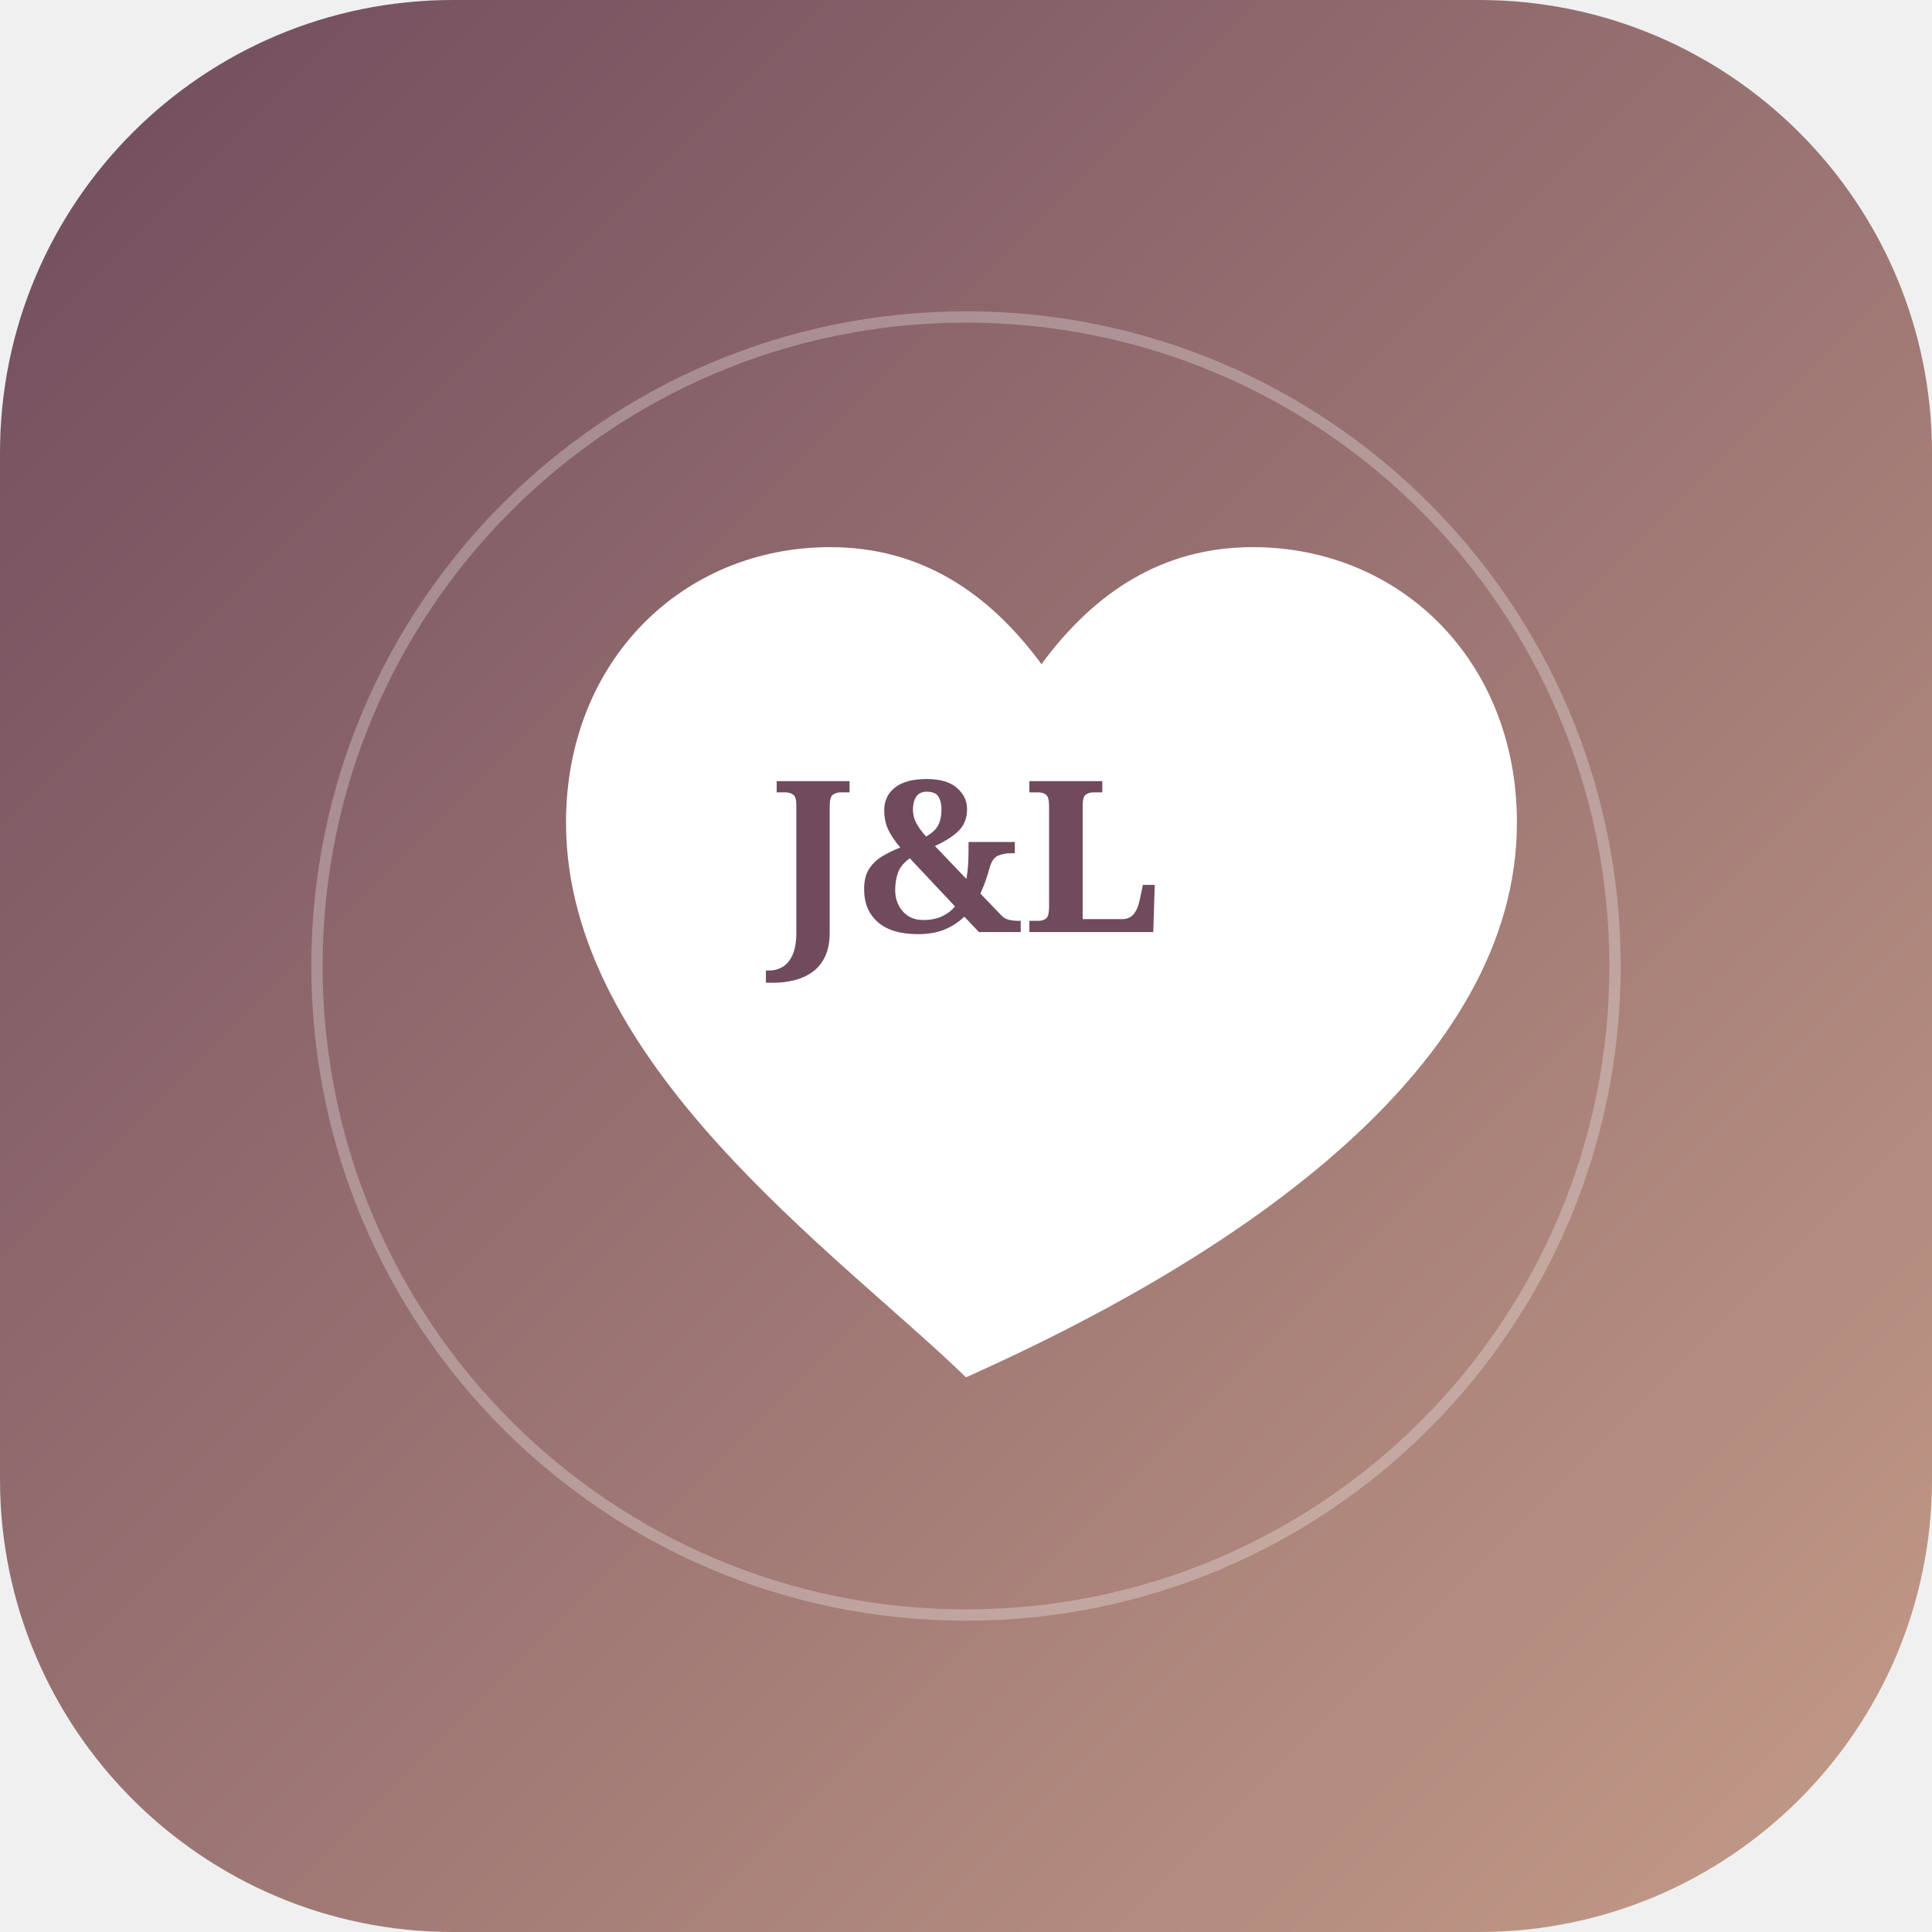
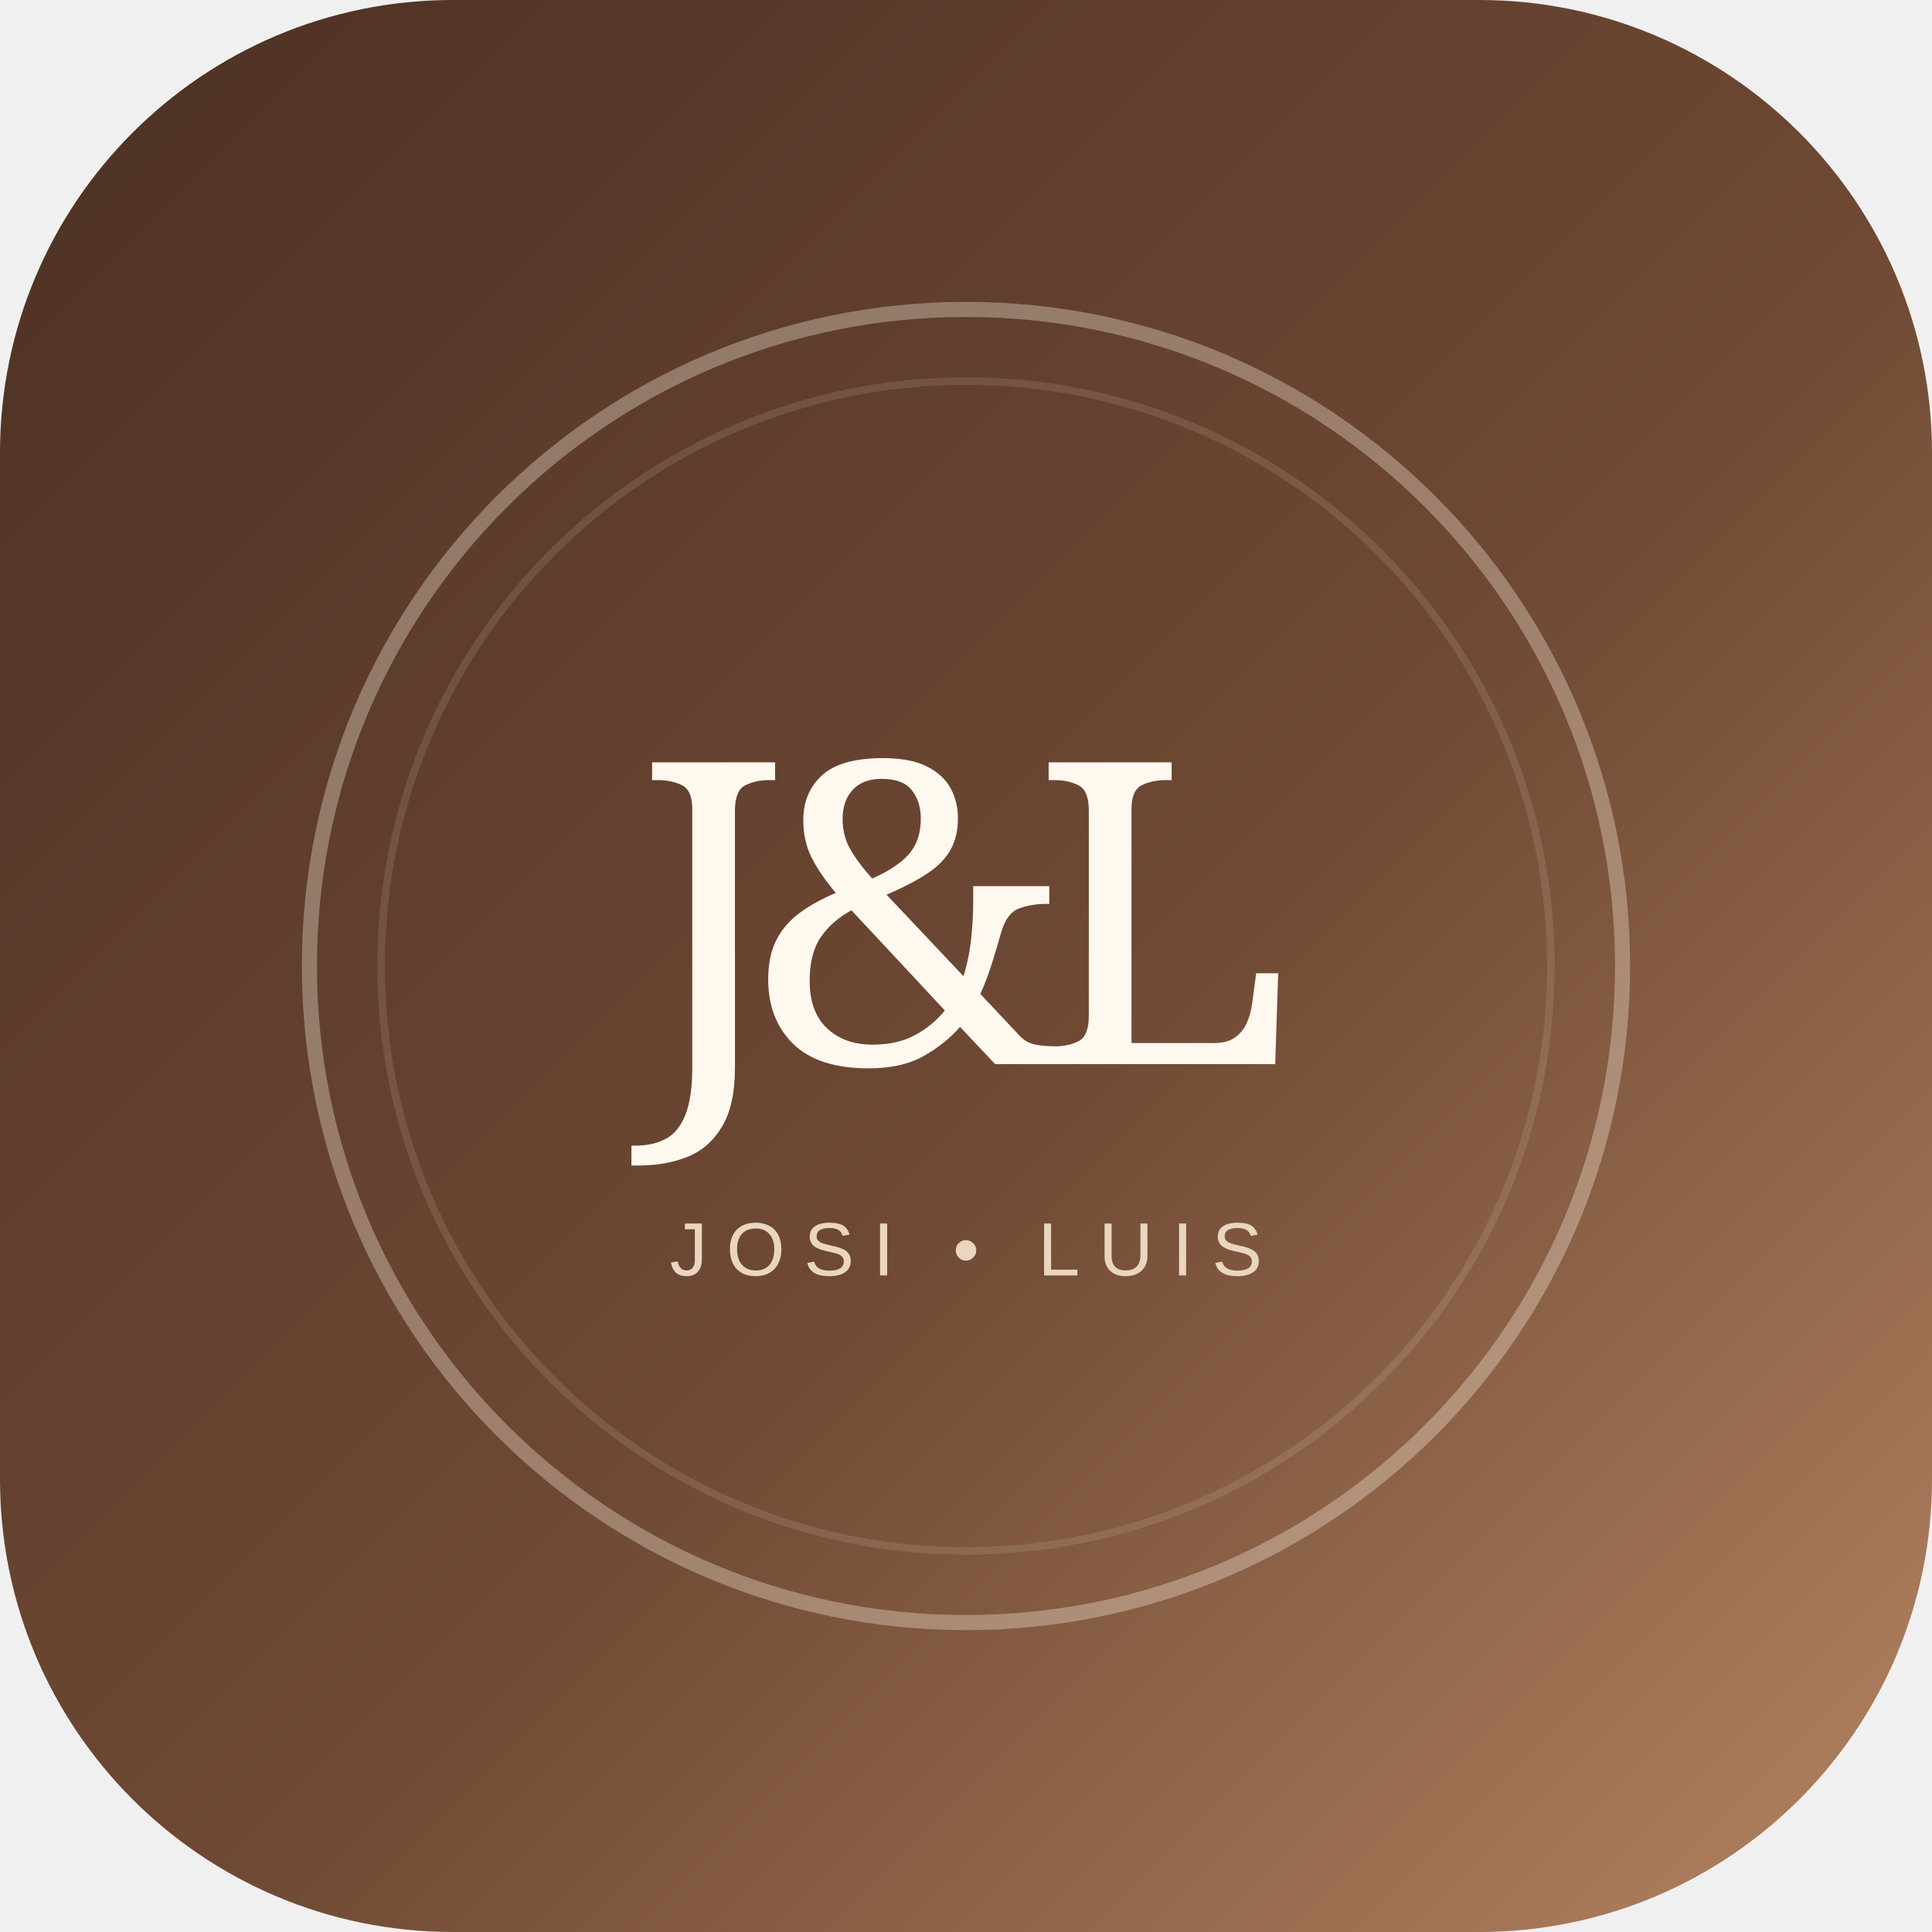
<svg xmlns="http://www.w3.org/2000/svg" viewBox="0 0 512 512">
  <defs>
    <linearGradient id="g" x1="0" y1="0" x2="1" y2="1">
-       <stop stop-color="#6f4b5d" />
-       <stop offset="1" stop-color="#c59c88" />
+       <stop stop-color="#4b3023" />
+       <stop offset=".55" stop-color="#6f4934" />
+       <stop offset="1" stop-color="#b68562" />
    </linearGradient>
  </defs>
  <rect width="512" height="512" rx="120" fill="url(#g)" />
-   <circle cx="256" cy="256" r="172" fill="none" stroke="#fff" stroke-opacity=".28" stroke-width="3" />
-   <path d="M256 365C222 332 150 282 150 218c0-43 31-73 70-73 24 0 42 12 56 31 14-19 32-31 56-31 39 0 70 30 70 73 0 64-72 114-146 147Z" fill="#fff" />
-   <text x="256" y="247" text-anchor="middle" fill="#6f4b5d" font-family="Georgia,serif" font-size="56" font-weight="700">J&amp;L</text>
+   <circle cx="256" cy="256" r="174" fill="none" stroke="#f7eadb" stroke-opacity=".35" stroke-width="4" />
+   <circle cx="256" cy="256" r="155" fill="none" stroke="#f7eadb" stroke-opacity=".12" stroke-width="2" />
+   <text x="256" y="282" text-anchor="middle" fill="#fff8ef" font-family="Georgia,serif" font-size="112" font-weight="500" letter-spacing="-9">J&amp;L</text>
+   <text x="256" y="338" text-anchor="middle" fill="#ead6c0" font-family="Arial,sans-serif" font-size="20" letter-spacing="5">JOSI • LUIS</text>
</svg>
